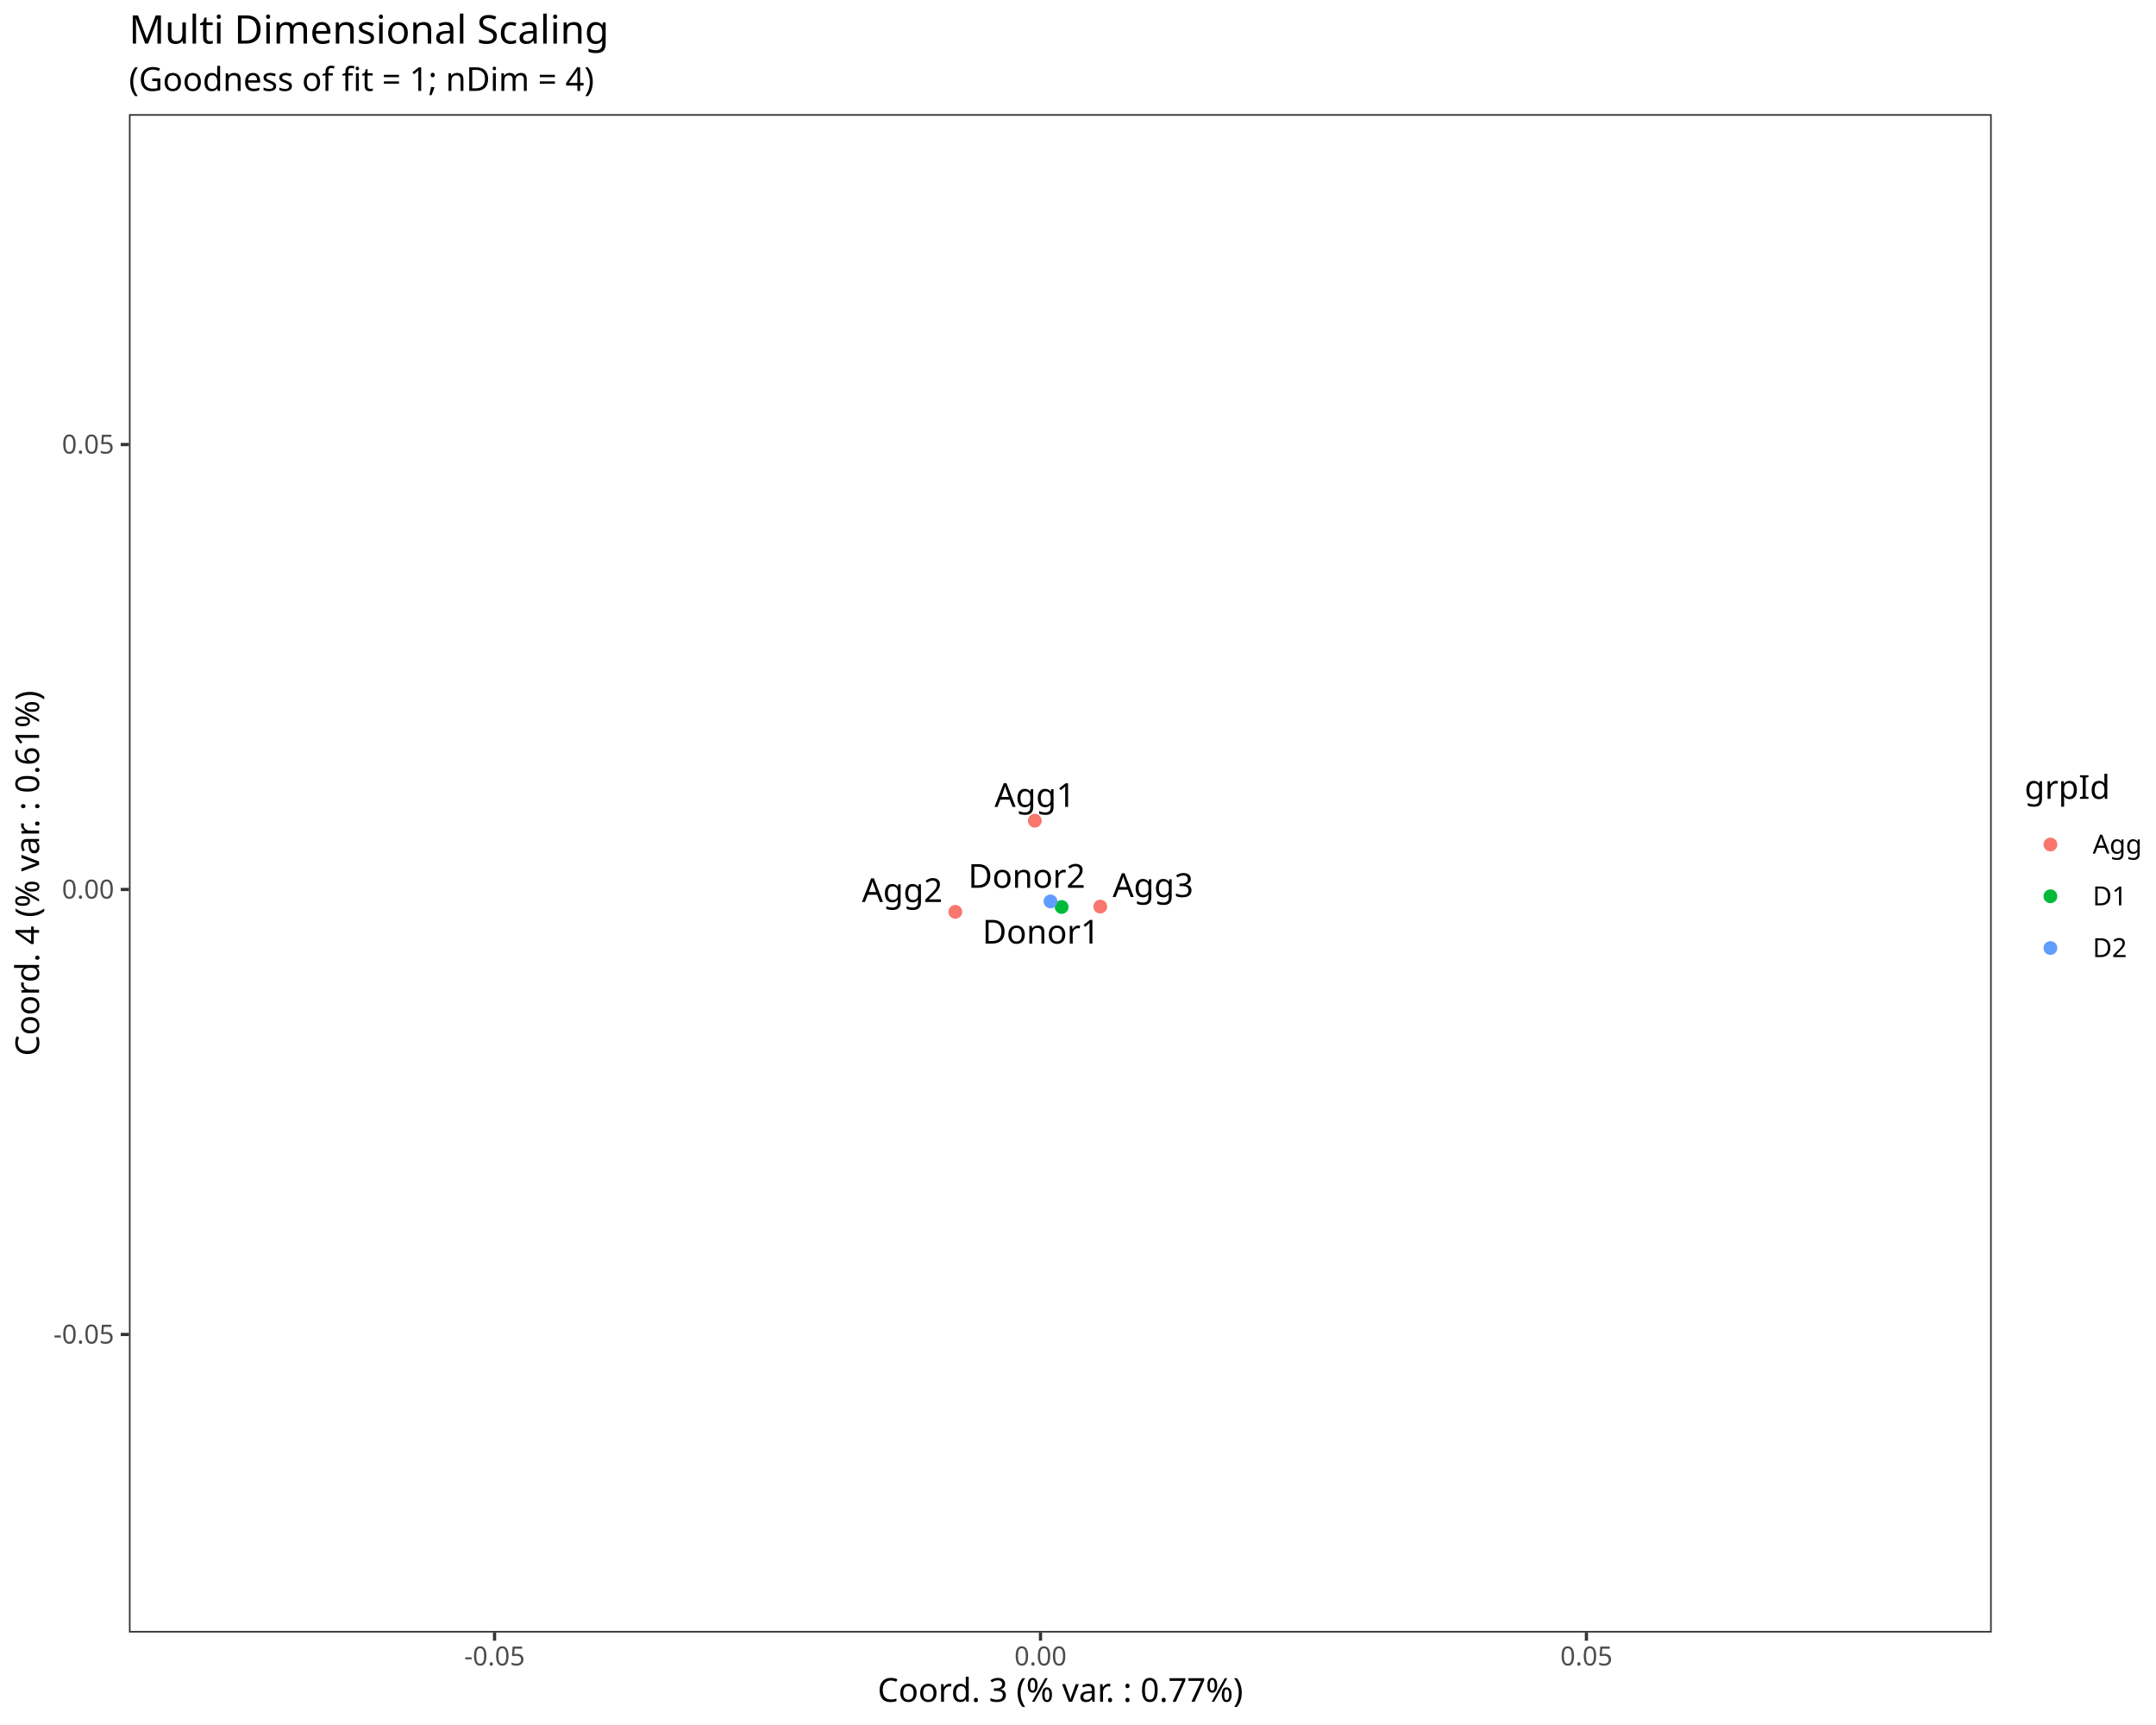
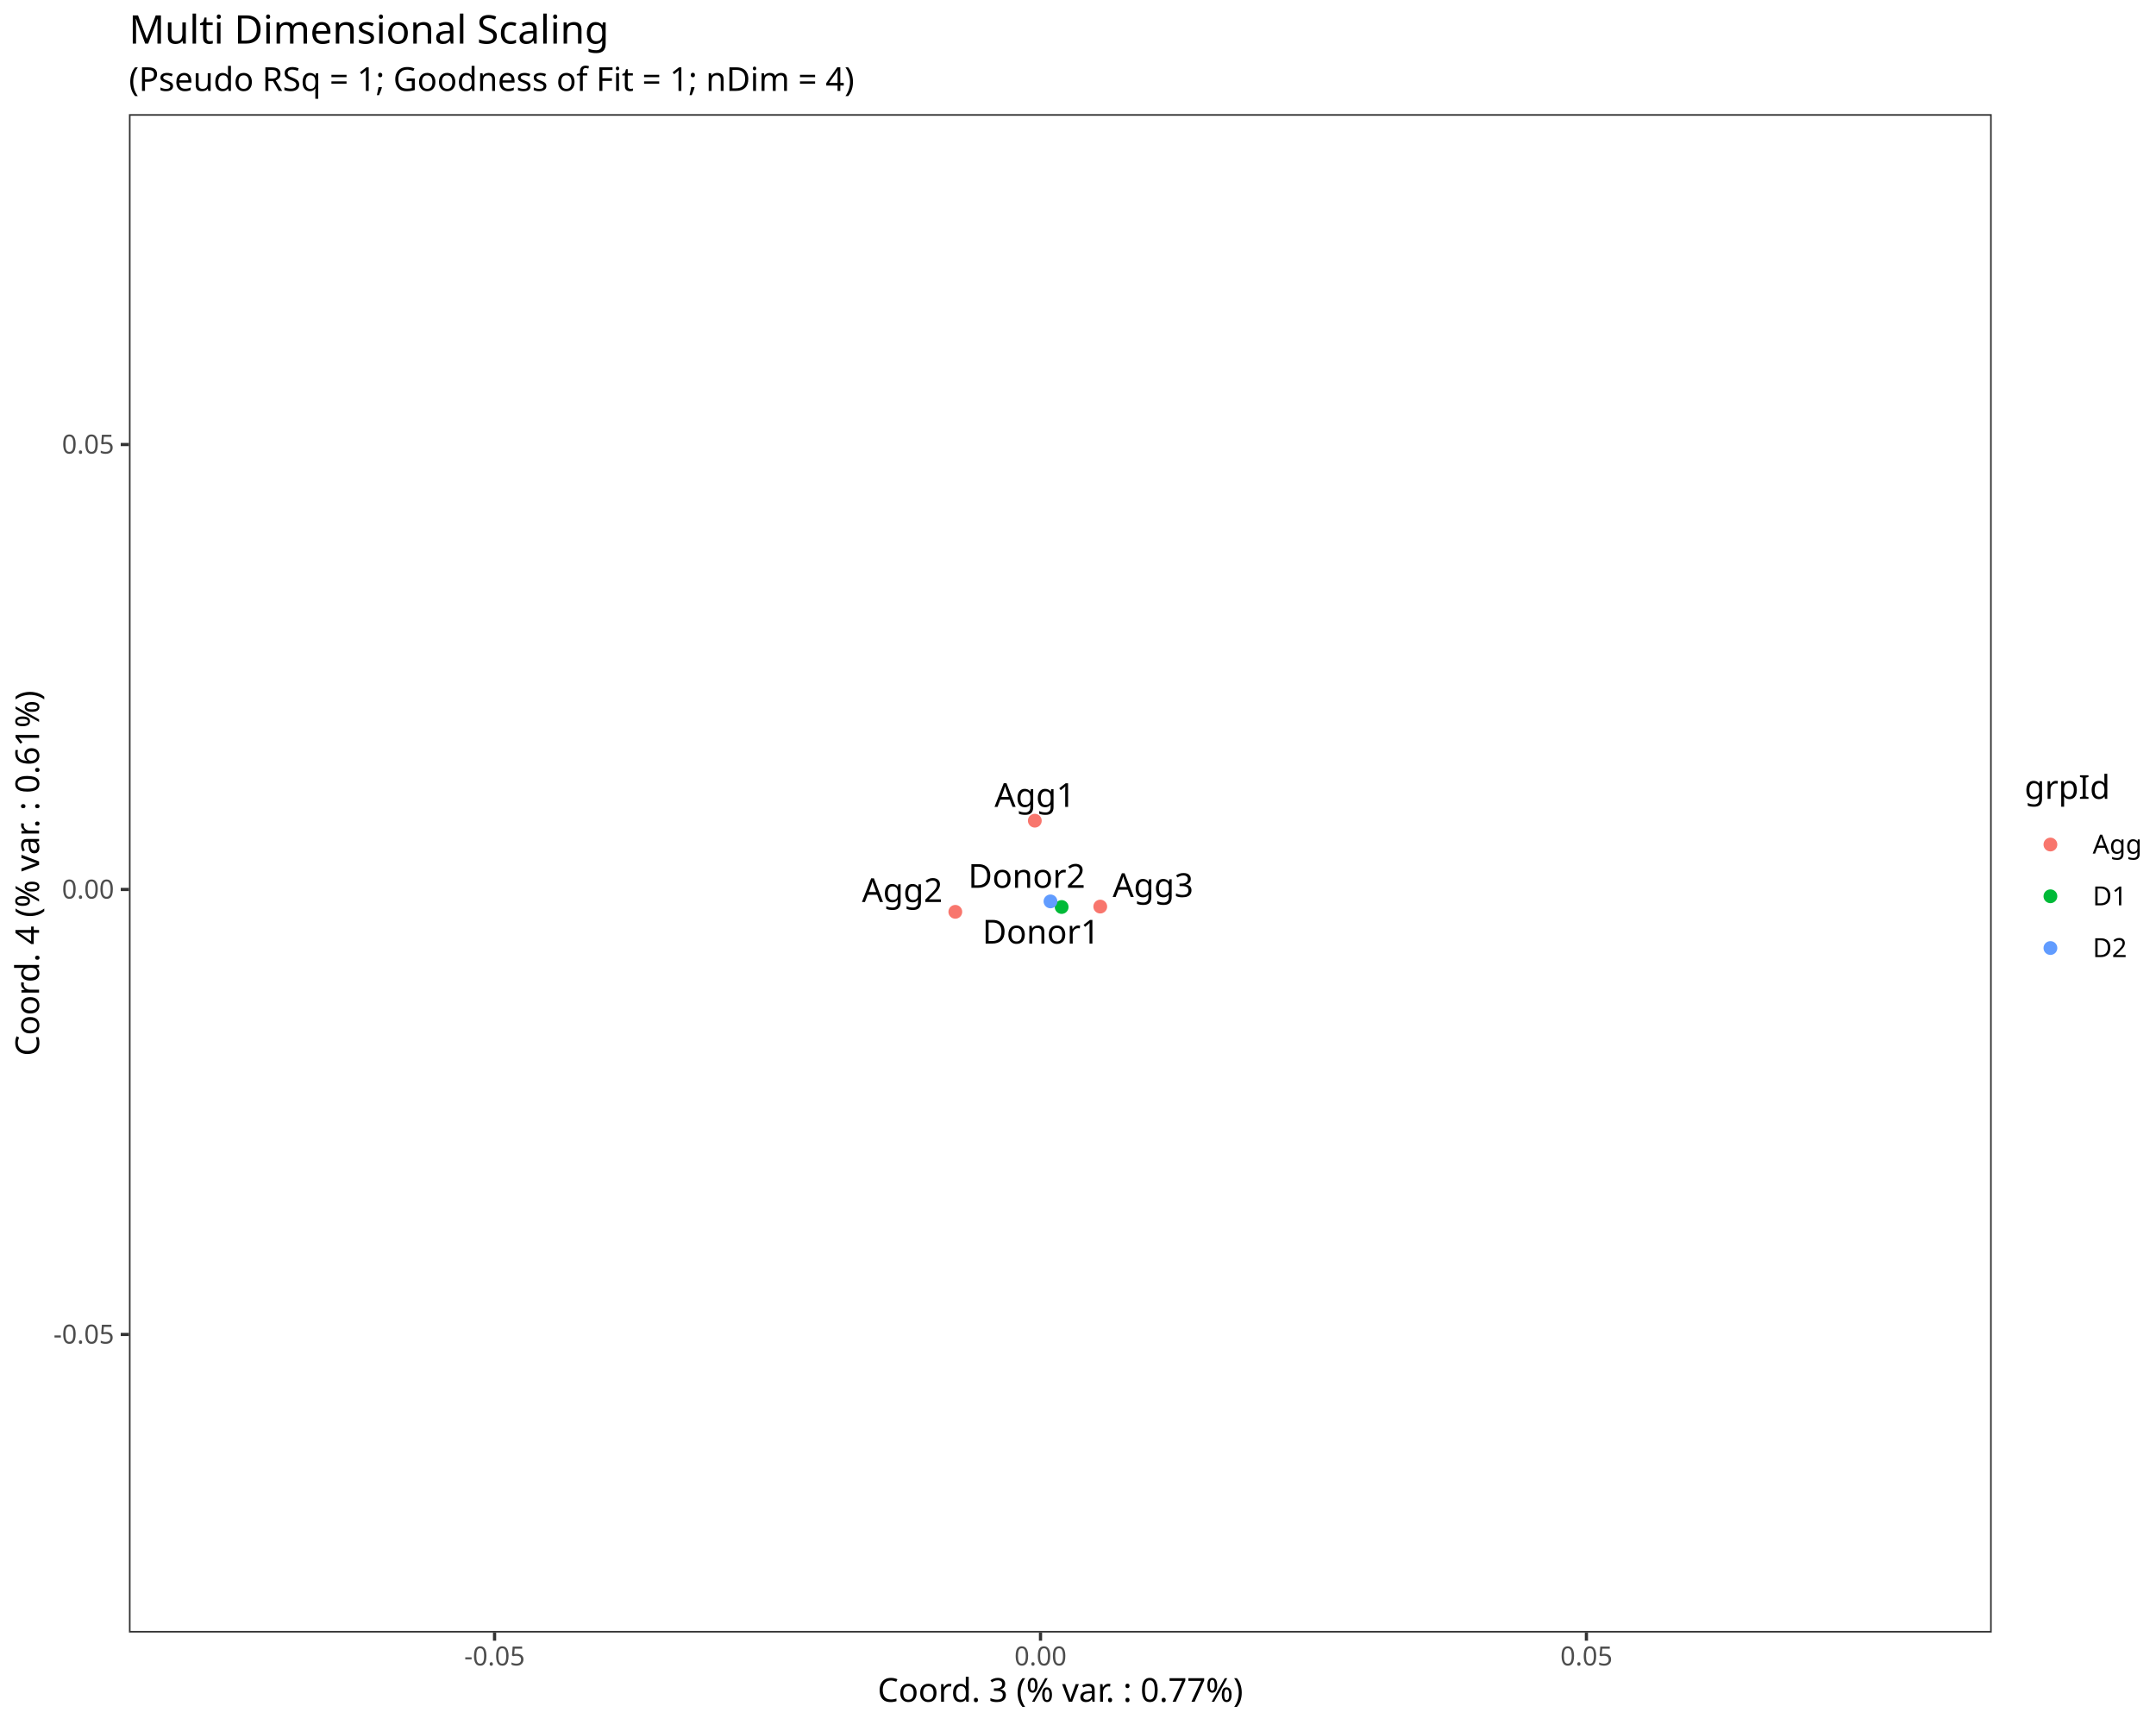
<svg xmlns="http://www.w3.org/2000/svg" class="svglite" data-engine-version="2.0" width="720.00pt" height="576.00pt" viewBox="0 0 720.00 576.00">
  <defs>
    <style type="text/css">
    .svglite line, .svglite polyline, .svglite polygon, .svglite path, .svglite rect, .svglite circle {
      fill: none;
      stroke: #000000;
      stroke-linecap: round;
      stroke-linejoin: round;
      stroke-miterlimit: 10.00;
    }
  </style>
  </defs>
  <rect width="100%" height="100%" style="stroke: none; fill: #FFFFFF;" />
  <defs>
    <clipPath id="cpMC4wMHw3MjAuMDB8MC4wMHw1NzYuMDA=">
      <rect x="0.00" y="0.00" width="720.00" height="576.00" />
    </clipPath>
  </defs>
  <g clip-path="url(#cpMC4wMHw3MjAuMDB8MC4wMHw1NzYuMDA=)">
    <rect x="-0" y="0.00" width="720.00" height="576.00" style="stroke-width: 1.07; stroke: #FFFFFF; fill: #FFFFFF;" />
  </g>
  <defs>
    <clipPath id="cpNDMuMDZ8NjY1LjE0fDM4LjEyfDU0NS4xMQ==">
      <rect x="43.06" y="38.12" width="622.08" height="507.00" />
    </clipPath>
  </defs>
  <g clip-path="url(#cpNDMuMDZ8NjY1LjE0fDM4LjEyfDU0NS4xMQ==)">
    <rect x="43.06" y="38.12" width="622.08" height="507.00" style="stroke-width: 1.07; stroke: none; fill: #FFFFFF;" />
    <text x="347.64" y="315.07" text-anchor="middle" style="font-size: 11.04px; font-family: sans;" textLength="36.21px" lengthAdjust="spacingAndGlyphs">Donor1</text>
    <text x="342.88" y="296.45" text-anchor="middle" style="font-size: 11.04px; font-family: sans;" textLength="36.21px" lengthAdjust="spacingAndGlyphs">Donor2</text>
    <text x="345.60" y="269.44" text-anchor="middle" style="font-size: 11.04px; font-family: sans;" textLength="25.79px" lengthAdjust="spacingAndGlyphs">Agg1</text>
    <text x="301.32" y="301.20" text-anchor="middle" style="font-size: 11.04px; font-family: sans;" textLength="25.79px" lengthAdjust="spacingAndGlyphs">Agg2</text>
    <text x="385.05" y="299.52" text-anchor="middle" style="font-size: 11.04px; font-family: sans;" textLength="25.79px" lengthAdjust="spacingAndGlyphs">Agg3</text>
    <circle cx="354.54" cy="302.86" r="1.95" style="stroke-width: 0.71; stroke: #00BA38; fill: #00BA38;" />
    <circle cx="350.81" cy="300.99" r="1.95" style="stroke-width: 0.71; stroke: #619CFF; fill: #619CFF;" />
    <circle cx="345.58" cy="274.04" r="1.95" style="stroke-width: 0.71; stroke: #F8766D; fill: #F8766D;" />
    <circle cx="319.03" cy="304.47" r="1.95" style="stroke-width: 0.71; stroke: #F8766D; fill: #F8766D;" />
    <circle cx="367.43" cy="302.72" r="1.95" style="stroke-width: 0.71; stroke: #F8766D; fill: #F8766D;" />
    <rect x="43.06" y="38.12" width="622.08" height="507.00" style="stroke-width: 1.07; stroke: #333333;" />
  </g>
  <g clip-path="url(#cpMC4wMHw3MjAuMDB8MC4wMHw1NzYuMDA=)">
    <text x="38.13" y="448.63" text-anchor="end" style="font-size: 8.80px; fill: #4D4D4D; font-family: sans;" textLength="20.06px" lengthAdjust="spacingAndGlyphs">-0.05</text>
    <text x="38.13" y="300.04" text-anchor="end" style="font-size: 8.80px; fill: #4D4D4D; font-family: sans;" textLength="17.13px" lengthAdjust="spacingAndGlyphs">0.00</text>
    <text x="38.13" y="151.45" text-anchor="end" style="font-size: 8.80px; fill: #4D4D4D; font-family: sans;" textLength="17.13px" lengthAdjust="spacingAndGlyphs">0.05</text>
    <polyline points="40.32,445.60 43.06,445.60 " style="stroke-width: 1.07; stroke: #333333; stroke-linecap: butt;" />
    <polyline points="40.32,297.01 43.06,297.01 " style="stroke-width: 1.07; stroke: #333333; stroke-linecap: butt;" />
    <polyline points="40.32,148.43 43.06,148.43 " style="stroke-width: 1.07; stroke: #333333; stroke-linecap: butt;" />
    <polyline points="165.16,547.85 165.16,545.11 " style="stroke-width: 1.07; stroke: #333333; stroke-linecap: butt;" />
    <polyline points="347.48,547.85 347.48,545.11 " style="stroke-width: 1.07; stroke: #333333; stroke-linecap: butt;" />
    <polyline points="529.79,547.85 529.79,545.11 " style="stroke-width: 1.07; stroke: #333333; stroke-linecap: butt;" />
    <text x="165.16" y="556.10" text-anchor="middle" style="font-size: 8.80px; fill: #4D4D4D; font-family: sans;" textLength="20.06px" lengthAdjust="spacingAndGlyphs">-0.05</text>
    <text x="347.48" y="556.10" text-anchor="middle" style="font-size: 8.80px; fill: #4D4D4D; font-family: sans;" textLength="17.13px" lengthAdjust="spacingAndGlyphs">0.00</text>
    <text x="529.79" y="556.10" text-anchor="middle" style="font-size: 8.80px; fill: #4D4D4D; font-family: sans;" textLength="17.13px" lengthAdjust="spacingAndGlyphs">0.05</text>
    <text x="354.10" y="568.24" text-anchor="middle" style="font-size: 11.00px; font-family: sans;" textLength="124.11px" lengthAdjust="spacingAndGlyphs">Coord. 3 (% var. : 0.77%)</text>
    <text transform="translate(13.05,291.61) rotate(-90)" text-anchor="middle" style="font-size: 11.00px; font-family: sans;" textLength="124.11px" lengthAdjust="spacingAndGlyphs">Coord. 4 (% var. : 0.61%)</text>
    <rect x="676.10" y="258.03" width="38.42" height="67.17" style="stroke-width: 1.07; stroke: none; fill: #FFFFFF;" />
    <text x="676.10" y="266.74" style="font-size: 11.00px; font-family: sans;" textLength="25.07px" lengthAdjust="spacingAndGlyphs">grpId</text>
    <rect x="676.10" y="273.36" width="17.28" height="17.28" style="stroke-width: 1.07; stroke: none; fill: #FFFFFF;" />
    <circle cx="684.74" cy="282.00" r="1.95" style="stroke-width: 0.71; stroke: #F8766D; fill: #F8766D;" />
    <rect x="676.10" y="290.64" width="17.28" height="17.28" style="stroke-width: 1.07; stroke: none; fill: #FFFFFF;" />
    <circle cx="684.74" cy="299.28" r="1.95" style="stroke-width: 0.71; stroke: #00BA38; fill: #00BA38;" />
    <rect x="676.10" y="307.92" width="17.28" height="17.28" style="stroke-width: 1.07; stroke: none; fill: #FFFFFF;" />
    <circle cx="684.74" cy="316.56" r="1.95" style="stroke-width: 0.71; stroke: #619CFF; fill: #619CFF;" />
    <text x="698.86" y="285.03" style="font-size: 8.80px; font-family: sans;" textLength="15.66px" lengthAdjust="spacingAndGlyphs">Agg</text>
    <text x="698.86" y="302.31" style="font-size: 8.80px; font-family: sans;" textLength="11.25px" lengthAdjust="spacingAndGlyphs">D1</text>
    <text x="698.86" y="319.59" style="font-size: 8.80px; font-family: sans;" textLength="11.25px" lengthAdjust="spacingAndGlyphs">D2</text>
-     <text x="43.06" y="30.35" style="font-size: 11.00px; font-family: sans;" textLength="150.43px" lengthAdjust="spacingAndGlyphs">(Goodness of fit = 1; nDim = 4)</text>
+     <text x="43.06" y="30.35" style="font-size: 11.00px; font-family: sans;" textLength="240.64px" lengthAdjust="spacingAndGlyphs">(Pseudo RSq = 1; Goodness of Fit = 1; nDim = 4)</text>
    <text x="43.06" y="14.56" style="font-size: 13.20px; font-family: sans;" textLength="151.15px" lengthAdjust="spacingAndGlyphs">Multi Dimensional Scaling</text>
  </g>
</svg>
